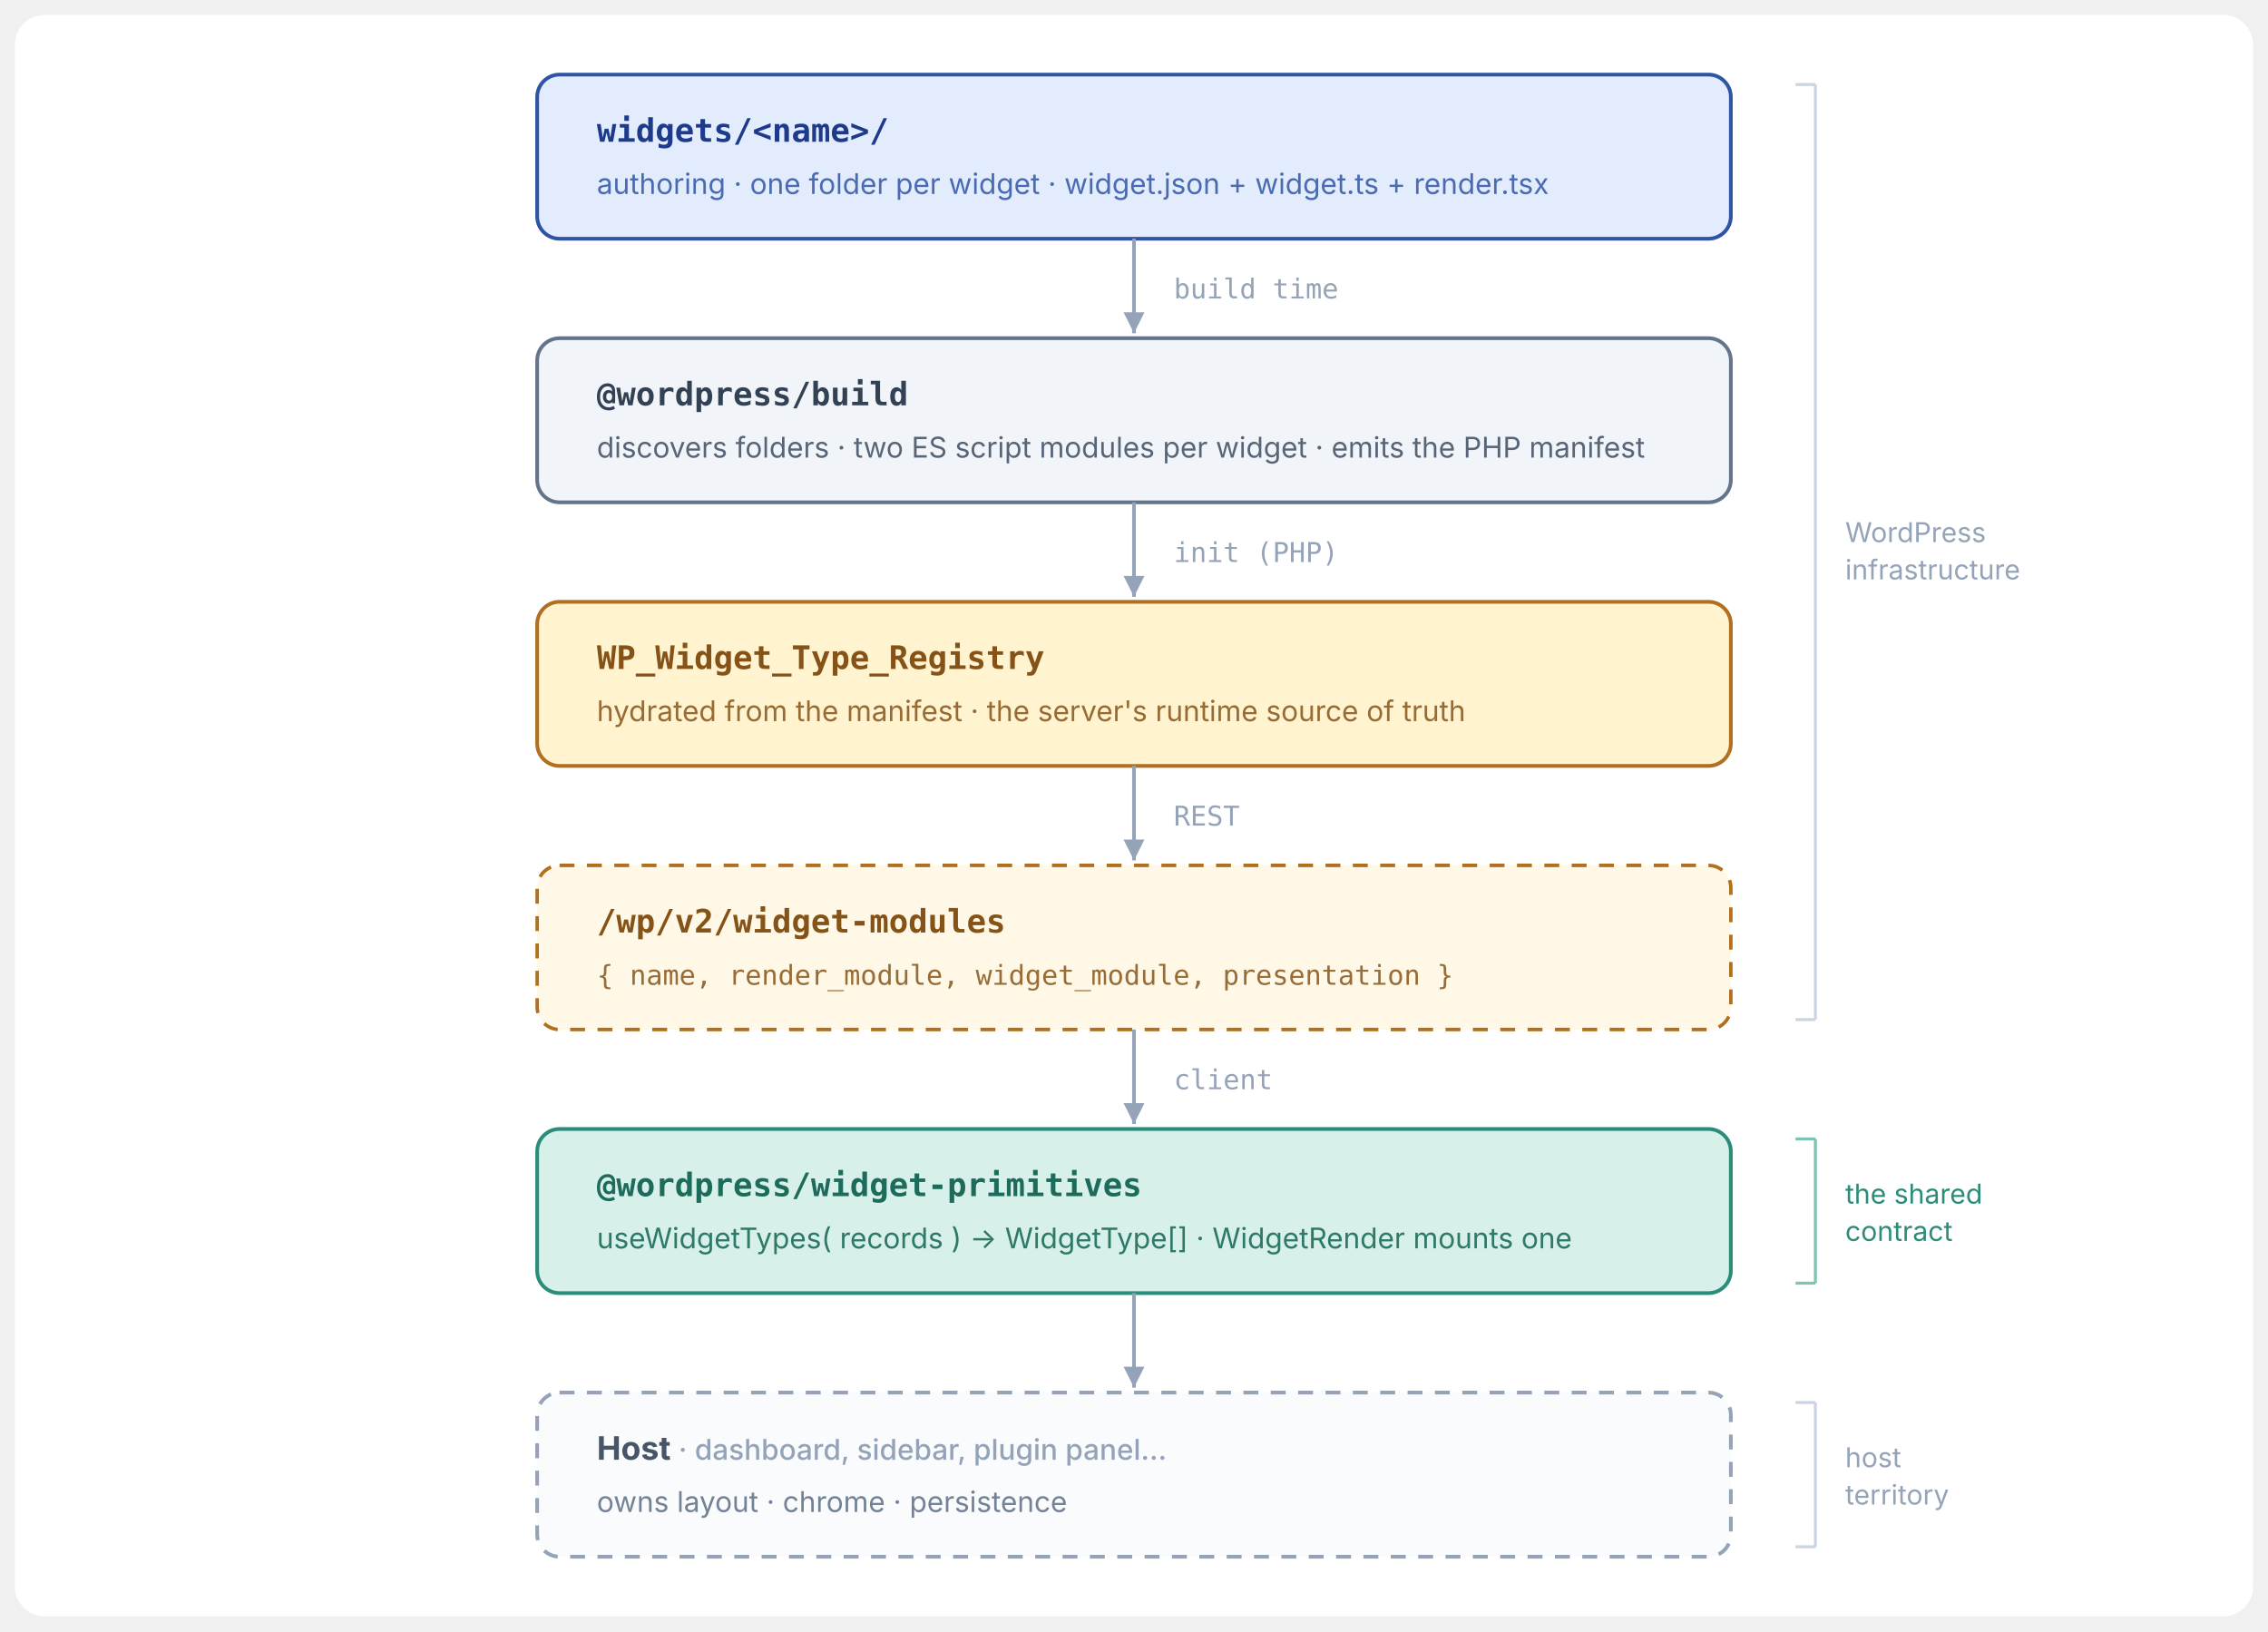
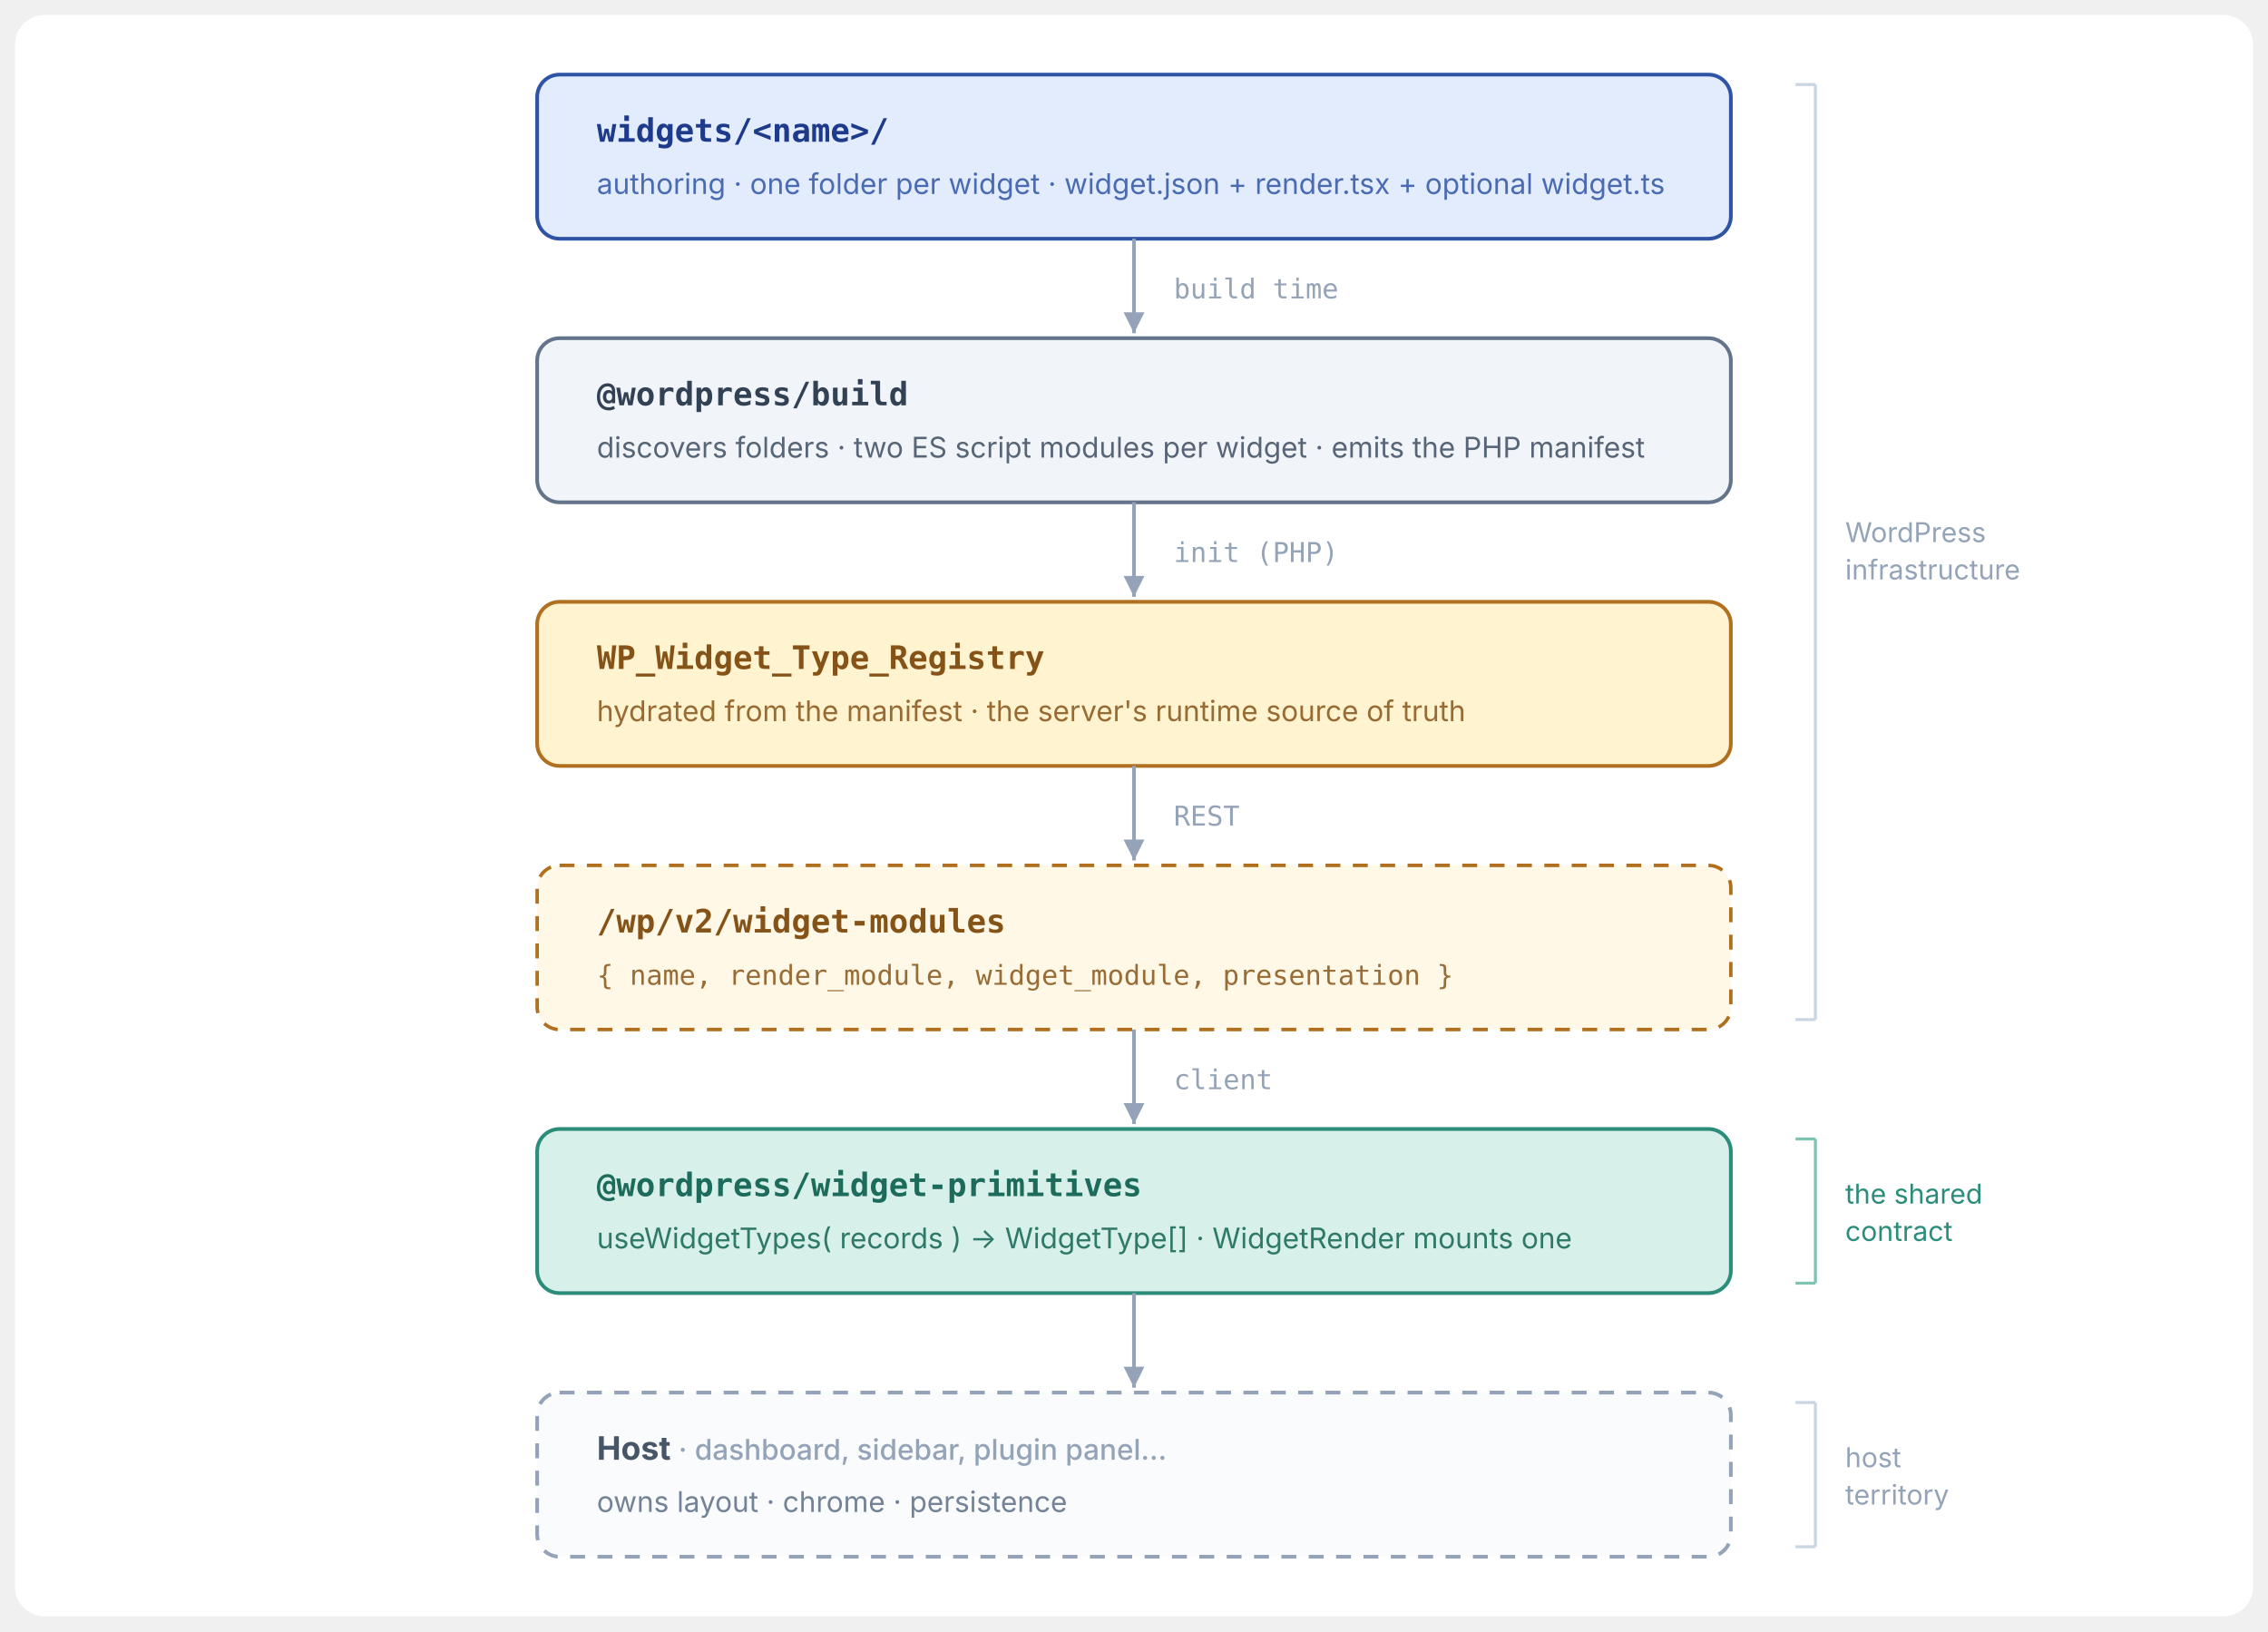
<svg xmlns="http://www.w3.org/2000/svg" viewBox="0 0 912 656" role="img" aria-label="The widget pipeline: from the widgets folder, through the build and the server registry, to the client package and hosts">
  <defs>
    <marker id="arrow" viewBox="0 0 10 10" refX="8" refY="5" markerWidth="7" markerHeight="7" orient="auto-start-reverse">
      <path d="M 0 1 L 8 5 L 0 9 z" fill="#94a3b8" />
    </marker>
  </defs>
  <rect x="6" y="6" width="900" height="644" rx="12" fill="#ffffff" />
  <rect x="216" y="30" width="480" height="66" rx="9" fill="#e2ecfd" stroke="#2f54a5" stroke-width="1.5" />
  <text x="240" y="57" font-family="ui-monospace, SFMono-Regular, monospace" font-size="13" font-weight="700" fill="#1e3a8a">widgets/&lt;name&gt;/</text>
-   <text x="240" y="78" font-family="-apple-system, system-ui, sans-serif" font-size="11.5" fill="#2f54a5" opacity="0.85">authoring · one folder per widget · widget.json + widget.ts + render.tsx</text>
+   <text x="240" y="78" font-family="-apple-system, system-ui, sans-serif" font-size="11.5" fill="#2f54a5" opacity="0.85">authoring · one folder per widget · widget.json + render.tsx + optional widget.ts</text>
  <line x1="456" y1="96" x2="456" y2="134" stroke="#94a3b8" stroke-width="1.5" marker-end="url(#arrow)" />
  <text x="472" y="120" font-family="ui-monospace, monospace" font-size="11" fill="#94a3b8">build time</text>
  <rect x="216" y="136" width="480" height="66" rx="9" fill="#f1f5f9" stroke="#64748b" stroke-width="1.5" />
  <text x="240" y="163" font-family="ui-monospace, SFMono-Regular, monospace" font-size="13" font-weight="700" fill="#334155">@wordpress/build</text>
  <text x="240" y="184" font-family="-apple-system, system-ui, sans-serif" font-size="11.5" fill="#475569" opacity="0.9">discovers folders · two ES script modules per widget · emits the PHP manifest</text>
  <line x1="456" y1="202" x2="456" y2="240" stroke="#94a3b8" stroke-width="1.5" marker-end="url(#arrow)" />
  <text x="472" y="226" font-family="ui-monospace, monospace" font-size="11" fill="#94a3b8">init (PHP)</text>
  <rect x="216" y="242" width="480" height="66" rx="9" fill="#fff3d0" stroke="#b07020" stroke-width="1.5" />
  <text x="240" y="269" font-family="ui-monospace, SFMono-Regular, monospace" font-size="13" font-weight="700" fill="#855317">WP_Widget_Type_Registry</text>
  <text x="240" y="290" font-family="-apple-system, system-ui, sans-serif" font-size="11.5" fill="#855317" opacity="0.85">hydrated from the manifest · the server's runtime source of truth</text>
  <line x1="456" y1="308" x2="456" y2="346" stroke="#94a3b8" stroke-width="1.5" marker-end="url(#arrow)" />
  <text x="472" y="332" font-family="ui-monospace, monospace" font-size="11" fill="#94a3b8">REST</text>
  <rect x="216" y="348" width="480" height="66" rx="9" fill="#fff8e6" stroke="#b07020" stroke-width="1.4" stroke-dasharray="6 5" />
  <text x="240" y="375" font-family="ui-monospace, SFMono-Regular, monospace" font-size="13" font-weight="700" fill="#855317">/wp/v2/widget-modules</text>
  <text x="240" y="396" font-family="ui-monospace, SFMono-Regular, monospace" font-size="11" fill="#855317" opacity="0.85">{ name, render_module, widget_module, presentation }</text>
  <line x1="456" y1="414" x2="456" y2="452" stroke="#94a3b8" stroke-width="1.5" marker-end="url(#arrow)" />
  <text x="472" y="438" font-family="ui-monospace, monospace" font-size="11" fill="#94a3b8">client</text>
  <rect x="216" y="454" width="480" height="66" rx="9" fill="#d7f0ea" stroke="#2b8d79" stroke-width="1.5" />
  <text x="240" y="481" font-family="ui-monospace, SFMono-Regular, monospace" font-size="13" font-weight="700" fill="#1d6b5a">@wordpress/widget-primitives</text>
  <text x="240" y="502" font-family="-apple-system, system-ui, sans-serif" font-size="11.5" fill="#1d6b5a" opacity="0.9">useWidgetTypes( records ) → WidgetType[] · WidgetRender mounts one</text>
  <line x1="456" y1="520" x2="456" y2="558" stroke="#94a3b8" stroke-width="1.5" marker-end="url(#arrow)" />
  <rect x="216" y="560" width="480" height="66" rx="9" fill="#fafbfc" stroke="#94a3b8" stroke-width="1.5" stroke-dasharray="6 5" />
  <text x="240" y="587" font-family="-apple-system, system-ui, sans-serif" font-size="13" font-weight="700" fill="#475569">Host <tspan font-size="11.5" font-weight="500" fill="#94a3b8">· dashboard, sidebar, plugin panel…</tspan>
  </text>
  <text x="240" y="608" font-family="-apple-system, system-ui, sans-serif" font-size="11.5" fill="#64748b" opacity="0.9">owns layout · chrome · persistence</text>
  <line x1="730" y1="34" x2="730" y2="410" stroke="#cbd5e1" stroke-width="1.2" />
  <line x1="730" y1="34" x2="722" y2="34" stroke="#cbd5e1" stroke-width="1.2" />
  <line x1="730" y1="410" x2="722" y2="410" stroke="#cbd5e1" stroke-width="1.2" />
  <text x="742" y="218" font-family="-apple-system, system-ui, sans-serif" font-size="11" fill="#94a3b8">WordPress</text>
  <text x="742" y="233" font-family="-apple-system, system-ui, sans-serif" font-size="11" fill="#94a3b8">infrastructure</text>
  <line x1="730" y1="458" x2="730" y2="516" stroke="#7fc4b3" stroke-width="1.2" />
  <line x1="730" y1="458" x2="722" y2="458" stroke="#7fc4b3" stroke-width="1.2" />
  <line x1="730" y1="516" x2="722" y2="516" stroke="#7fc4b3" stroke-width="1.2" />
  <text x="742" y="484" font-family="-apple-system, system-ui, sans-serif" font-size="11" fill="#2b8d79">the shared</text>
  <text x="742" y="499" font-family="-apple-system, system-ui, sans-serif" font-size="11" fill="#2b8d79">contract</text>
  <line x1="730" y1="564" x2="730" y2="622" stroke="#cbd5e1" stroke-width="1.2" />
  <line x1="730" y1="564" x2="722" y2="564" stroke="#cbd5e1" stroke-width="1.2" />
  <line x1="730" y1="622" x2="722" y2="622" stroke="#cbd5e1" stroke-width="1.2" />
  <text x="742" y="590" font-family="-apple-system, system-ui, sans-serif" font-size="11" fill="#94a3b8">host</text>
  <text x="742" y="605" font-family="-apple-system, system-ui, sans-serif" font-size="11" fill="#94a3b8">territory</text>
</svg>
